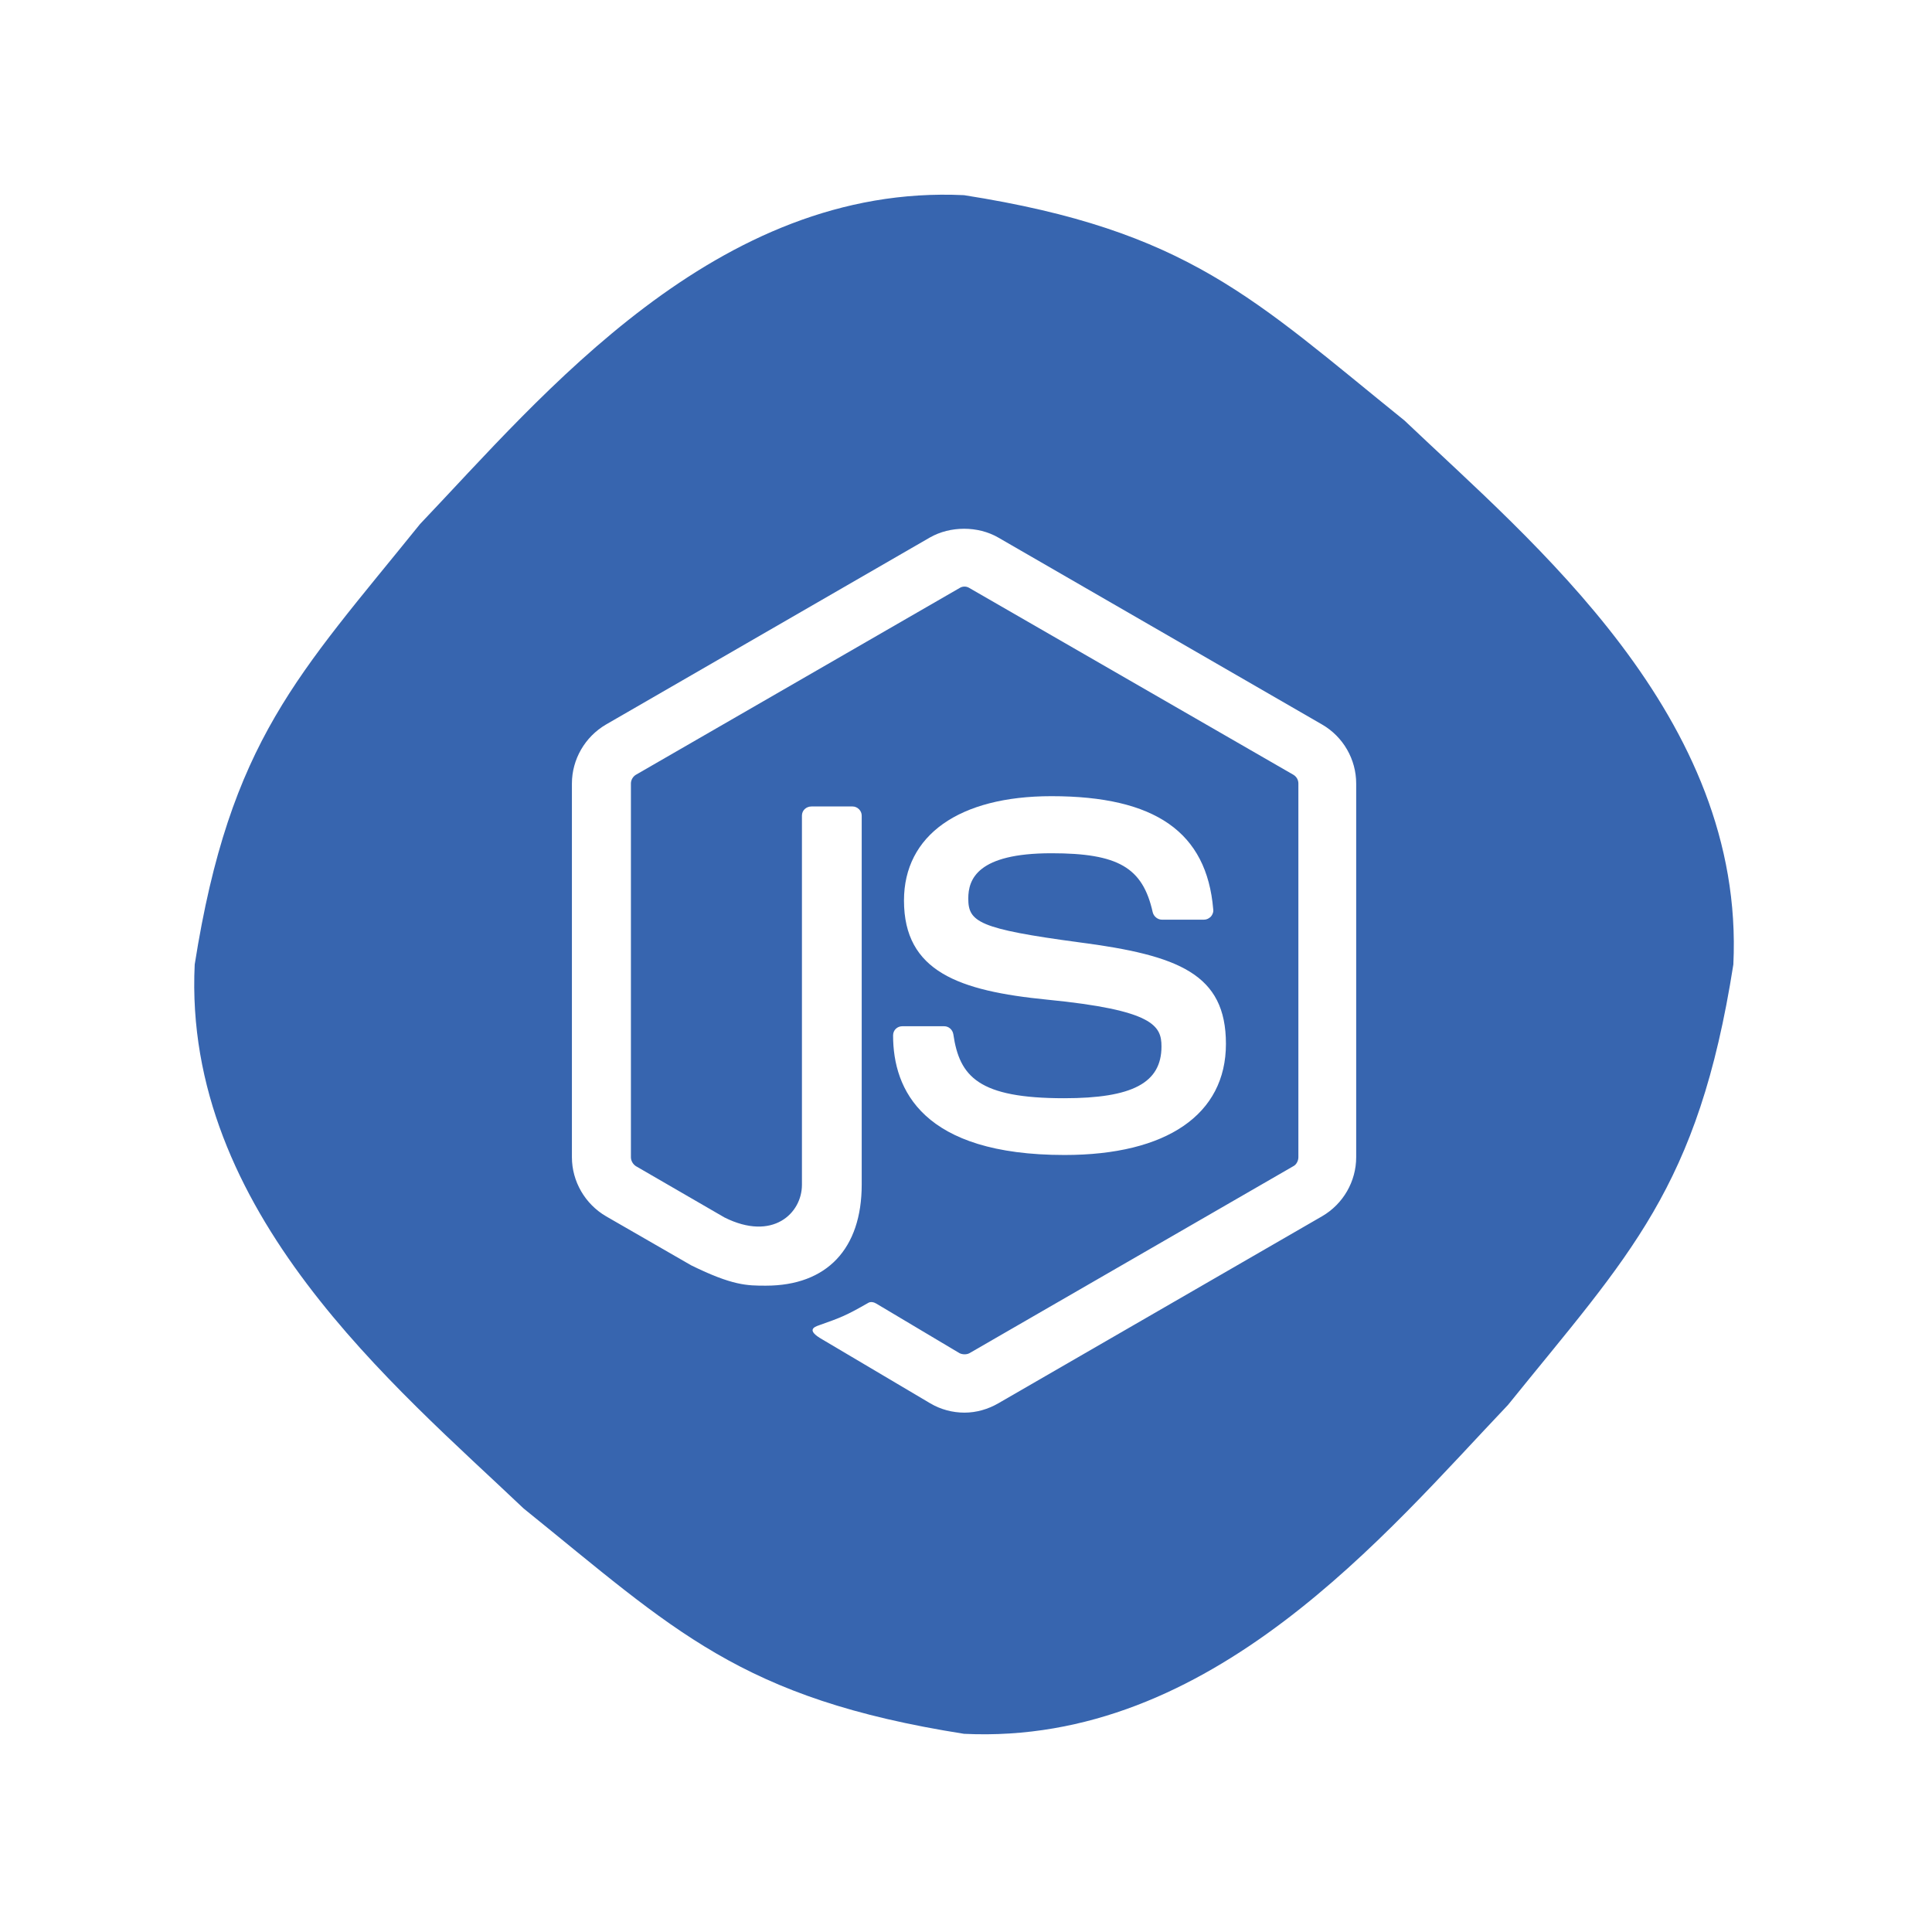
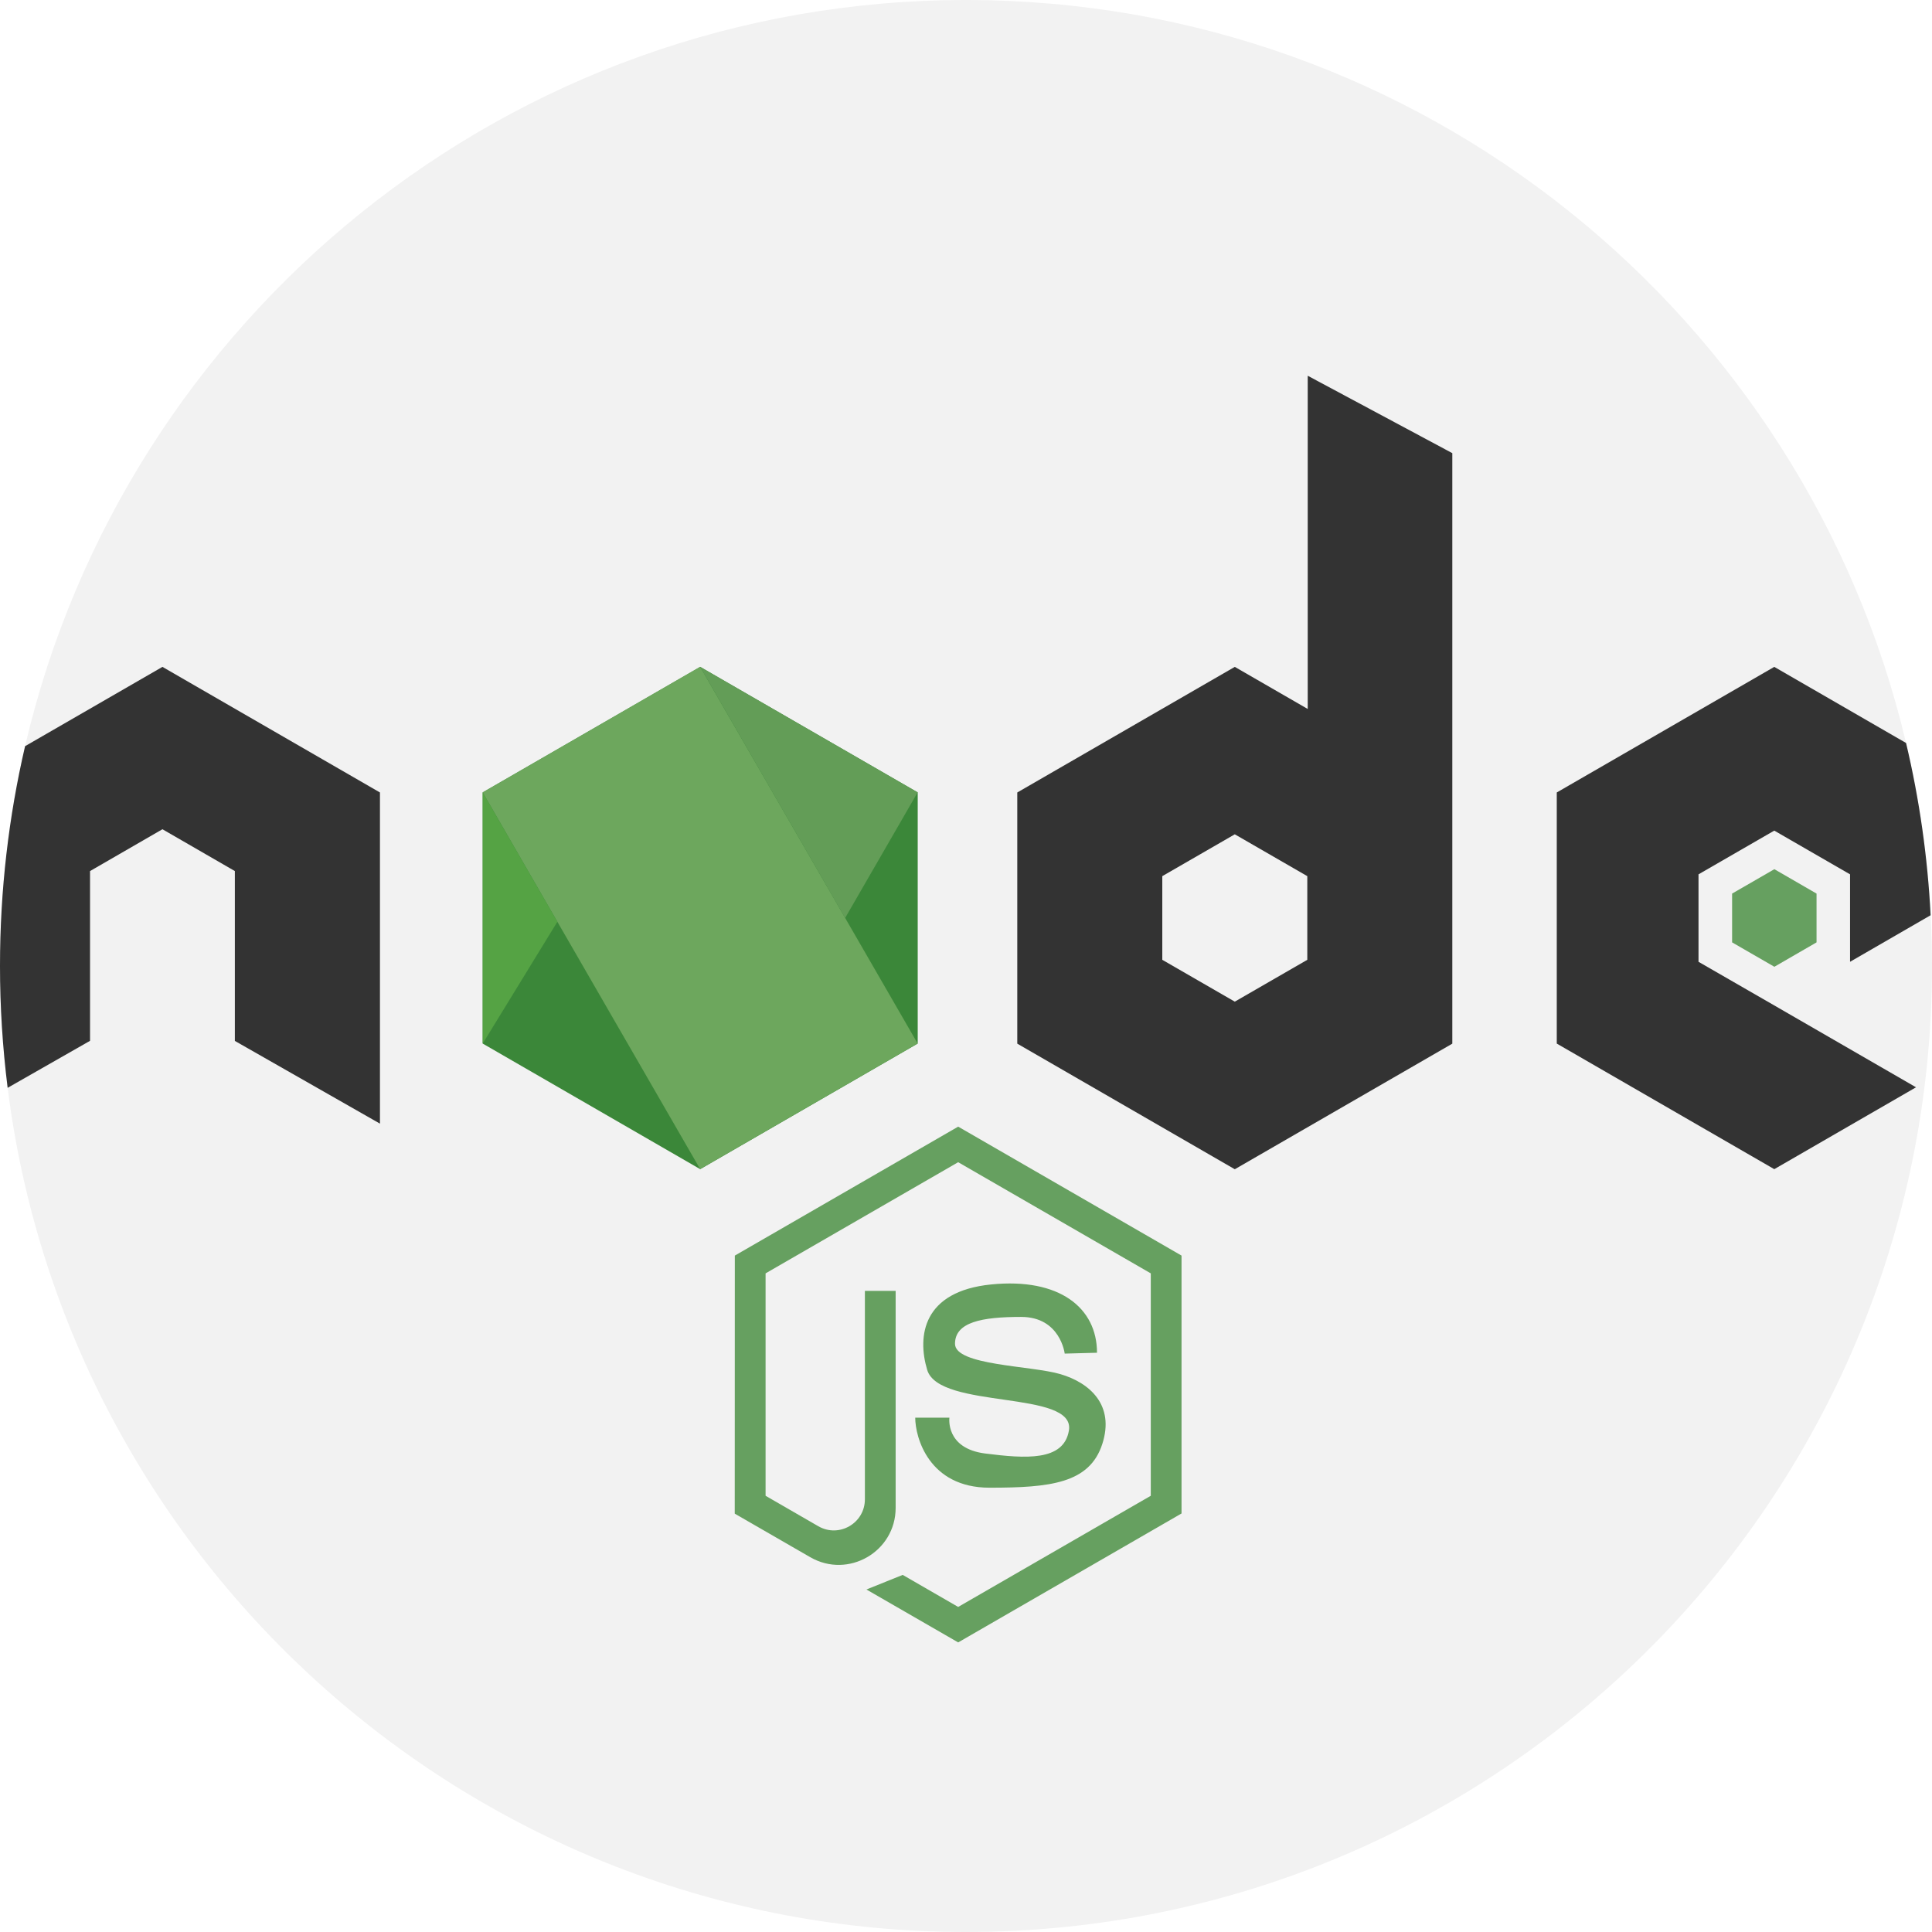
- <svg xmlns="http://www.w3.org/2000/svg" width="50pt" height="50pt" viewBox="0 0 50 50" version="1.1">
-   <g id="surface1">
-     <path style=" stroke:none;fill-rule:nonzero;fill:rgb(21.569%,39.608%,68.627%);fill-opacity:1;" d="M 44.859 24.961 C 43.949 30.766 42.172 32.461 39.027 36.359 C 35.883 39.664 31.359 45.18 24.949 44.871 C 19.148 43.957 17.449 42.184 13.551 39.039 C 10.246 35.895 4.73 31.367 5.039 24.961 C 5.953 19.156 7.727 17.461 10.871 13.562 C 14.02 10.258 18.543 4.742 24.949 5.051 C 30.754 5.961 32.449 7.738 36.348 10.883 C 39.652 14.027 45.168 18.551 44.859 24.961 Z M 44.859 24.961 " />
-     <path style=" stroke:none;fill-rule:nonzero;fill:rgb(100%,100%,100%);fill-opacity:1;" d="M 24.961 36.559 C 24.652 36.559 24.344 36.477 24.078 36.32 L 21.281 34.664 C 20.863 34.426 21.062 34.344 21.199 34.297 C 21.758 34.098 21.875 34.059 22.469 33.719 C 22.531 33.68 22.617 33.699 22.68 33.738 L 24.832 35.02 C 24.91 35.059 25.02 35.059 25.09 35.02 L 33.473 30.18 C 33.551 30.141 33.602 30.039 33.602 29.949 L 33.602 20.277 C 33.602 20.18 33.551 20.098 33.473 20.051 L 25.09 15.219 C 25.012 15.168 24.91 15.168 24.832 15.219 L 16.457 20.051 C 16.379 20.098 16.328 20.188 16.328 20.277 L 16.328 29.949 C 16.328 30.039 16.379 30.129 16.457 30.18 L 18.75 31.508 C 20 32.133 20.754 31.398 20.754 30.664 L 20.754 21.109 C 20.754 20.973 20.863 20.871 21.004 20.871 L 22.062 20.871 C 22.191 20.871 22.301 20.98 22.301 21.109 L 22.301 30.656 C 22.301 32.32 21.398 33.273 19.82 33.273 C 19.336 33.273 18.957 33.273 17.887 32.746 L 15.684 31.477 C 15.141 31.16 14.801 30.574 14.801 29.949 L 14.801 20.277 C 14.801 19.652 15.141 19.066 15.684 18.75 L 24.066 13.91 C 24.594 13.609 25.309 13.609 25.832 13.91 L 34.215 18.75 C 34.762 19.066 35.098 19.652 35.098 20.277 L 35.098 29.949 C 35.098 30.574 34.762 31.16 34.215 31.477 L 25.832 36.32 C 25.574 36.469 25.27 36.559 24.961 36.559 Z M 24.961 36.559 " />
-     <path style=" stroke:none;fill-rule:nonzero;fill:rgb(100%,100%,100%);fill-opacity:1;" d="M 27.551 29.891 C 23.879 29.891 23.113 28.203 23.113 26.797 C 23.113 26.656 23.223 26.559 23.352 26.559 L 24.434 26.559 C 24.555 26.559 24.652 26.648 24.672 26.766 C 24.832 27.867 25.328 28.422 27.539 28.422 C 29.305 28.422 30.059 28.027 30.059 27.082 C 30.059 26.547 29.852 26.141 27.102 25.871 C 24.812 25.645 23.395 25.141 23.395 23.305 C 23.395 21.617 24.82 20.605 27.211 20.605 C 29.902 20.605 31.23 21.539 31.398 23.531 C 31.41 23.602 31.379 23.672 31.34 23.719 C 31.289 23.77 31.23 23.801 31.16 23.801 L 30.07 23.801 C 29.961 23.801 29.859 23.719 29.832 23.609 C 29.574 22.449 28.938 22.082 27.211 22.082 C 25.289 22.082 25.059 22.758 25.059 23.254 C 25.059 23.859 25.328 24.039 27.926 24.387 C 30.508 24.723 31.727 25.207 31.727 27.016 C 31.727 28.84 30.199 29.891 27.551 29.891 Z M 27.551 29.891 " />
+ <svg xmlns="http://www.w3.org/2000/svg" enable-background="new 0 0 2249 2249" viewBox="0 0 2249 2249">
+   <path d="m2249 1124.5c0 621-503.5 1124.5-1124.5 1124.5-573 0-1045.9-428.5-1115.6-982.6-5.9-47.1-8.9-94.5-8.9-141.9 0-88 10.1-173.7 29.2-255.9 115.9-497.7 562.3-868.6 1095.3-868.6 531.7 0 977.2 369 1094.3 864.9 15.6 65.8 25.1 132.9 28.6 200.5 1.1 19.7 1.6 39.4 1.6 59.1z" fill="#f2f2f2" />
+   <path d="m1068.3 1214.8v-292.4l-253.2-146.1-253.2 146.1v292.4l253.2 146.2z" fill="#3b8739" />
+   <path d="m2065.4 1170.4 165 95.3-165 95.3-253.2-146.2v-292.3l253.2-146.2 153.4 88.6c15.6 65.8 25.1 132.9 28.6 200.5l-93.8 54.2v-101.8l-88.2-50.9-88.2 50.9v101.8z" fill="#333" />
+   <path d="m2114.6 1097v-56.8l-49.1-28.4-49.2 28.4v56.8l49.2 28.4z" fill="#66a060" />
+   <path d="m442.3 922.5v385.5l-168.9-96.3v-197.7l-84.3-48.7-84.3 48.7v197.6l-95.9 54.7c-5.9-47-8.9-94.4-8.9-141.8 0-88 10.1-173.7 29.2-255.9l159.9-92.3z" fill="#333" />
+   <path d="m815 776.2 253.2 438.5-253.2 146.2-253.1-438.5z" fill="#6da75d" />
+   <path d="m561.9 1214.8 86.9-141.8-86.9-150.6z" fill="#55a344" />
+   <path d="m983.8 1068.6 84.4-146.2-253.1-146.1z" fill="#639d57" />
+   <path d="m1522.3 437.4v387.9l-84.9-49-253.2 146.2v292.4l253.2 146.2 253.2-146.2v-687.4zm-.5 679.9-84.4 48.7-84.4-48.7v-97.4l84.4-48.7 84.4 48.7z" fill="#333" />
+   <g fill="#66a060">
+     <path d="m1239.4 1575.7s-5-42.7-50.7-42.7-77 6-77 31.3 88.9 25.3 122.7 35.3c33.8 9.9 63.6 35.8 48.7 81.5s-60.6 50.7-131.2 50.7-86.5-58.6-86.5-81.5h39.8s-5 35.8 41.7 41.7 91.4 9.3 97.4-26.8c8-47.7-151.1-23.9-165-70.6-11.8-39.5-5-91.4 74.5-99.4s123.2 27.2 123.2 79.5z" />
+     <path d="m855.3 1762 87.9 50.7c44.2 25.5 99.4-6.4 99.4-57.4v-252.6h-35.8v242.6c0 27.8-30.1 45.3-54.3 31.3l-61.3-35.4v-258.9l224.2-129.4 224.2 129.4v258.9l-224.2 129.4-64.6-37.3-42.2 17 106.8 61.6 260-150.1v-300.2l-260-150.1-260 150.1z" />
  </g>
</svg>
